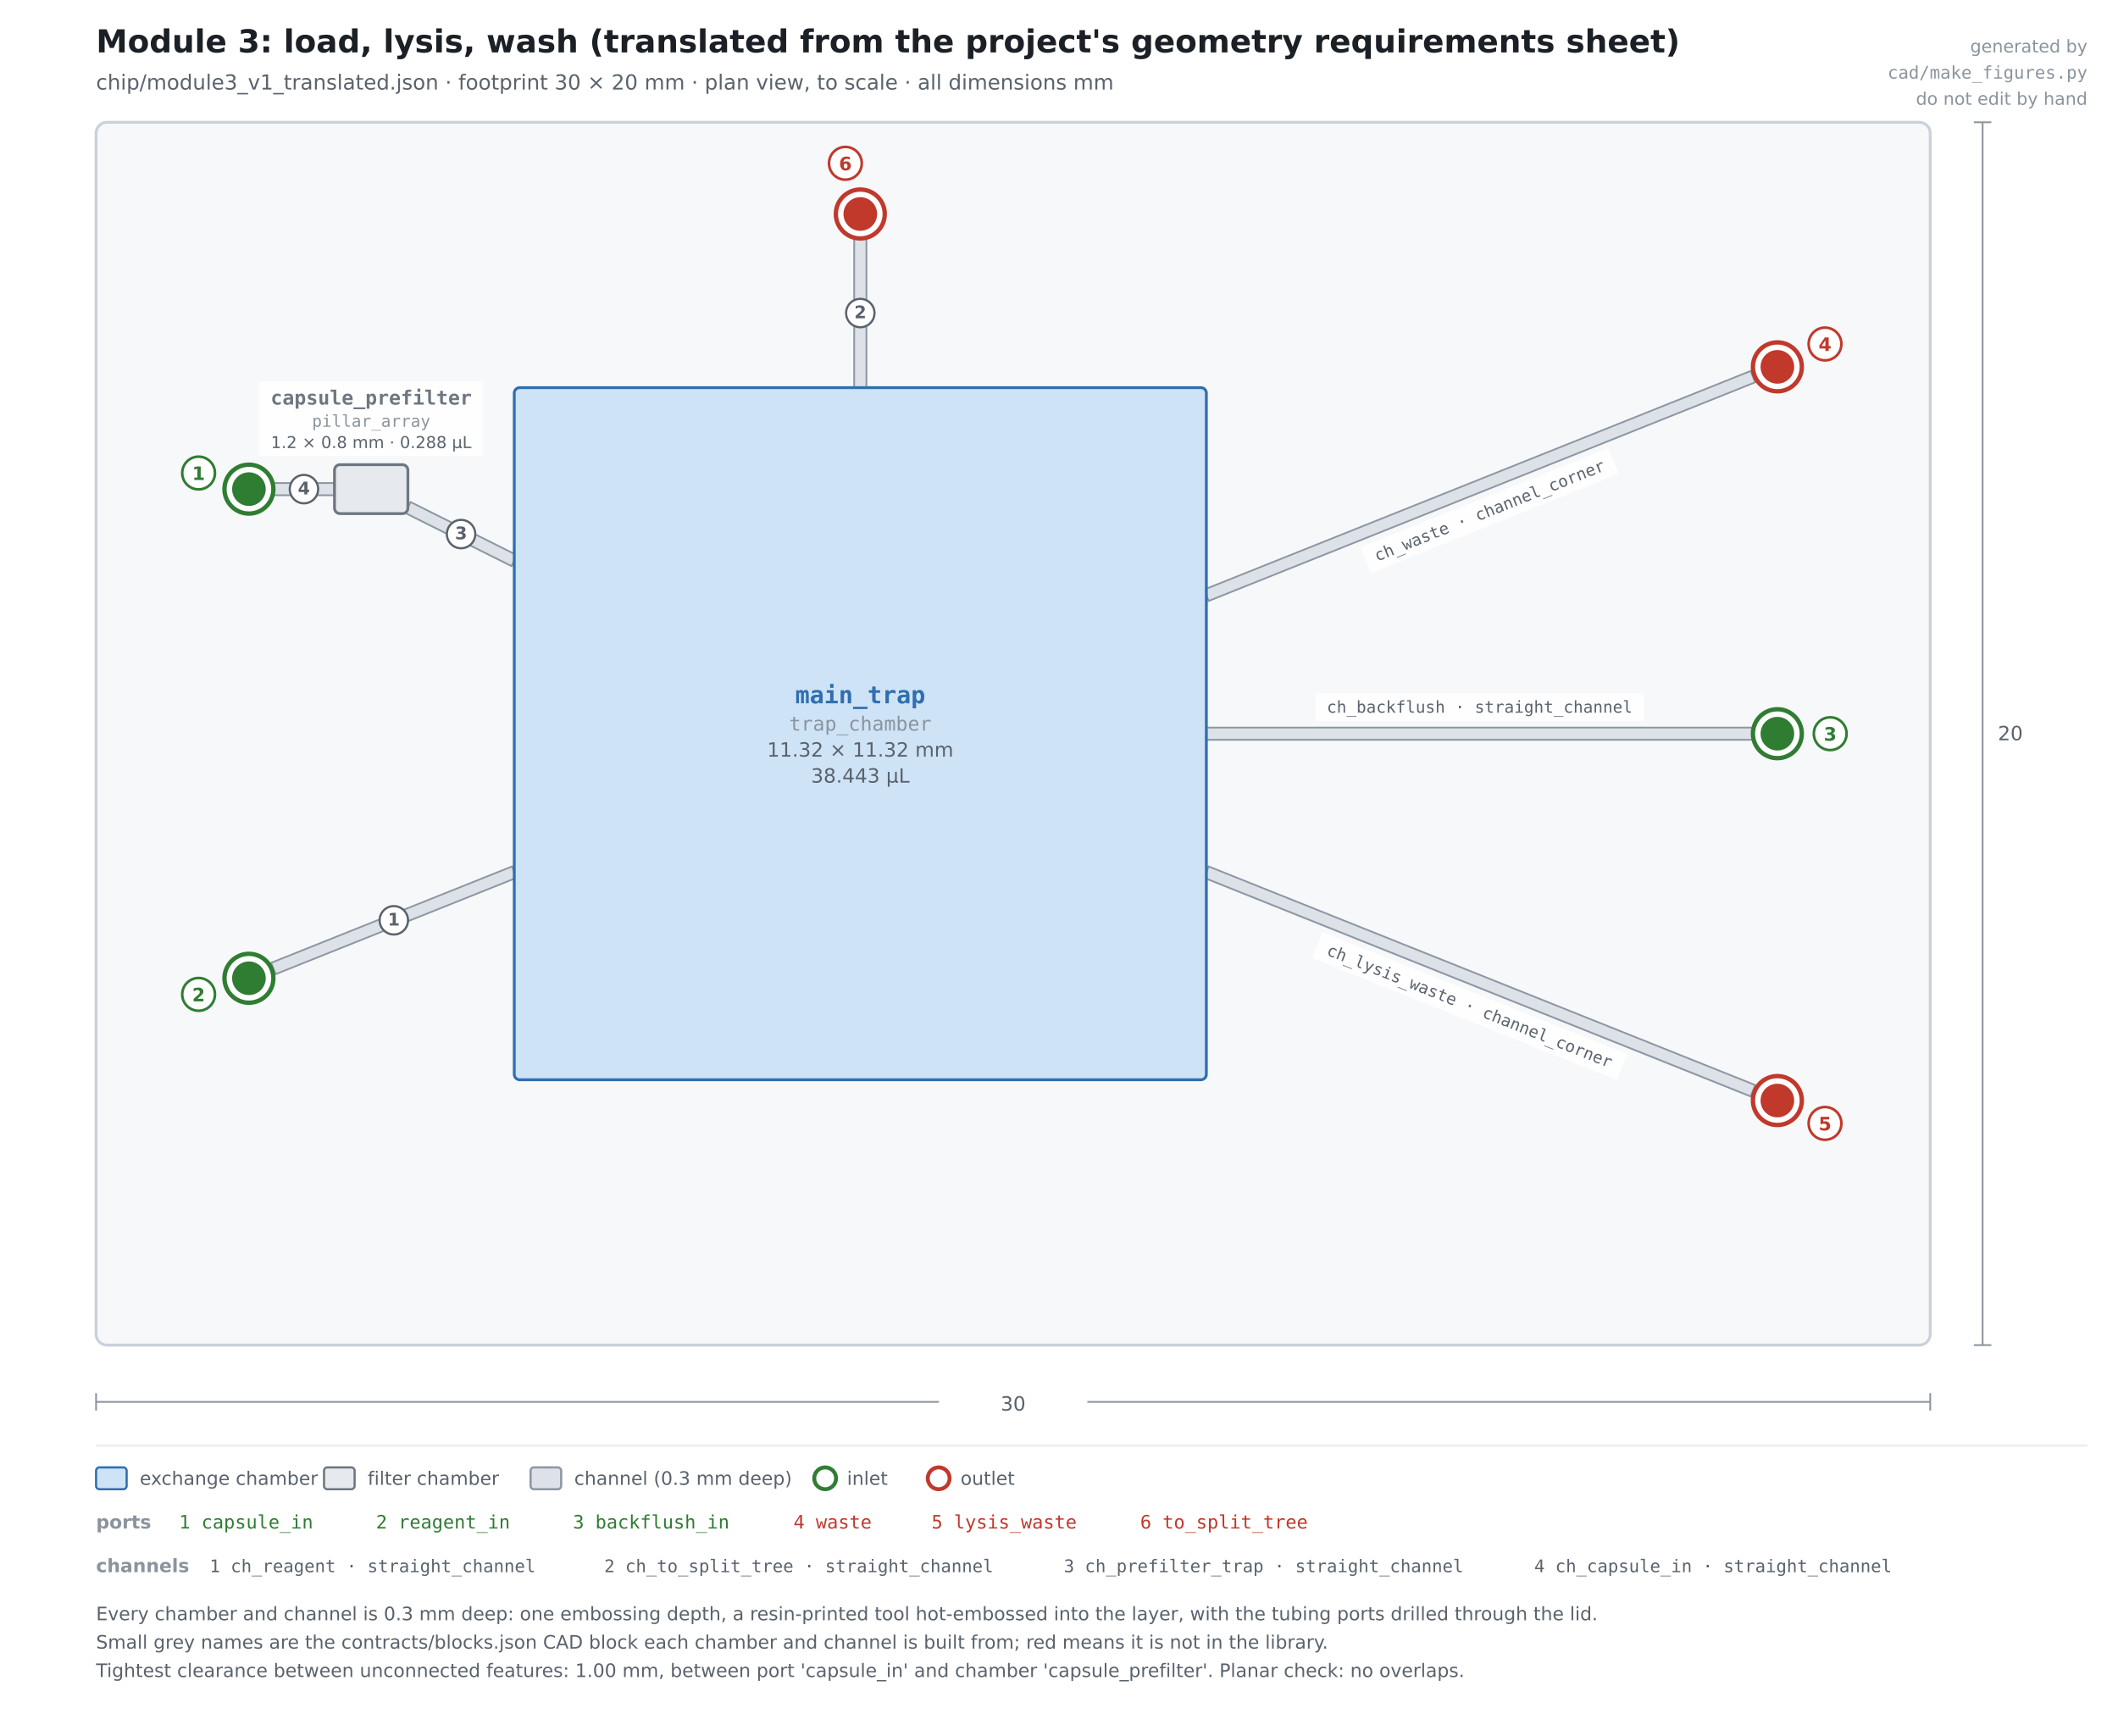
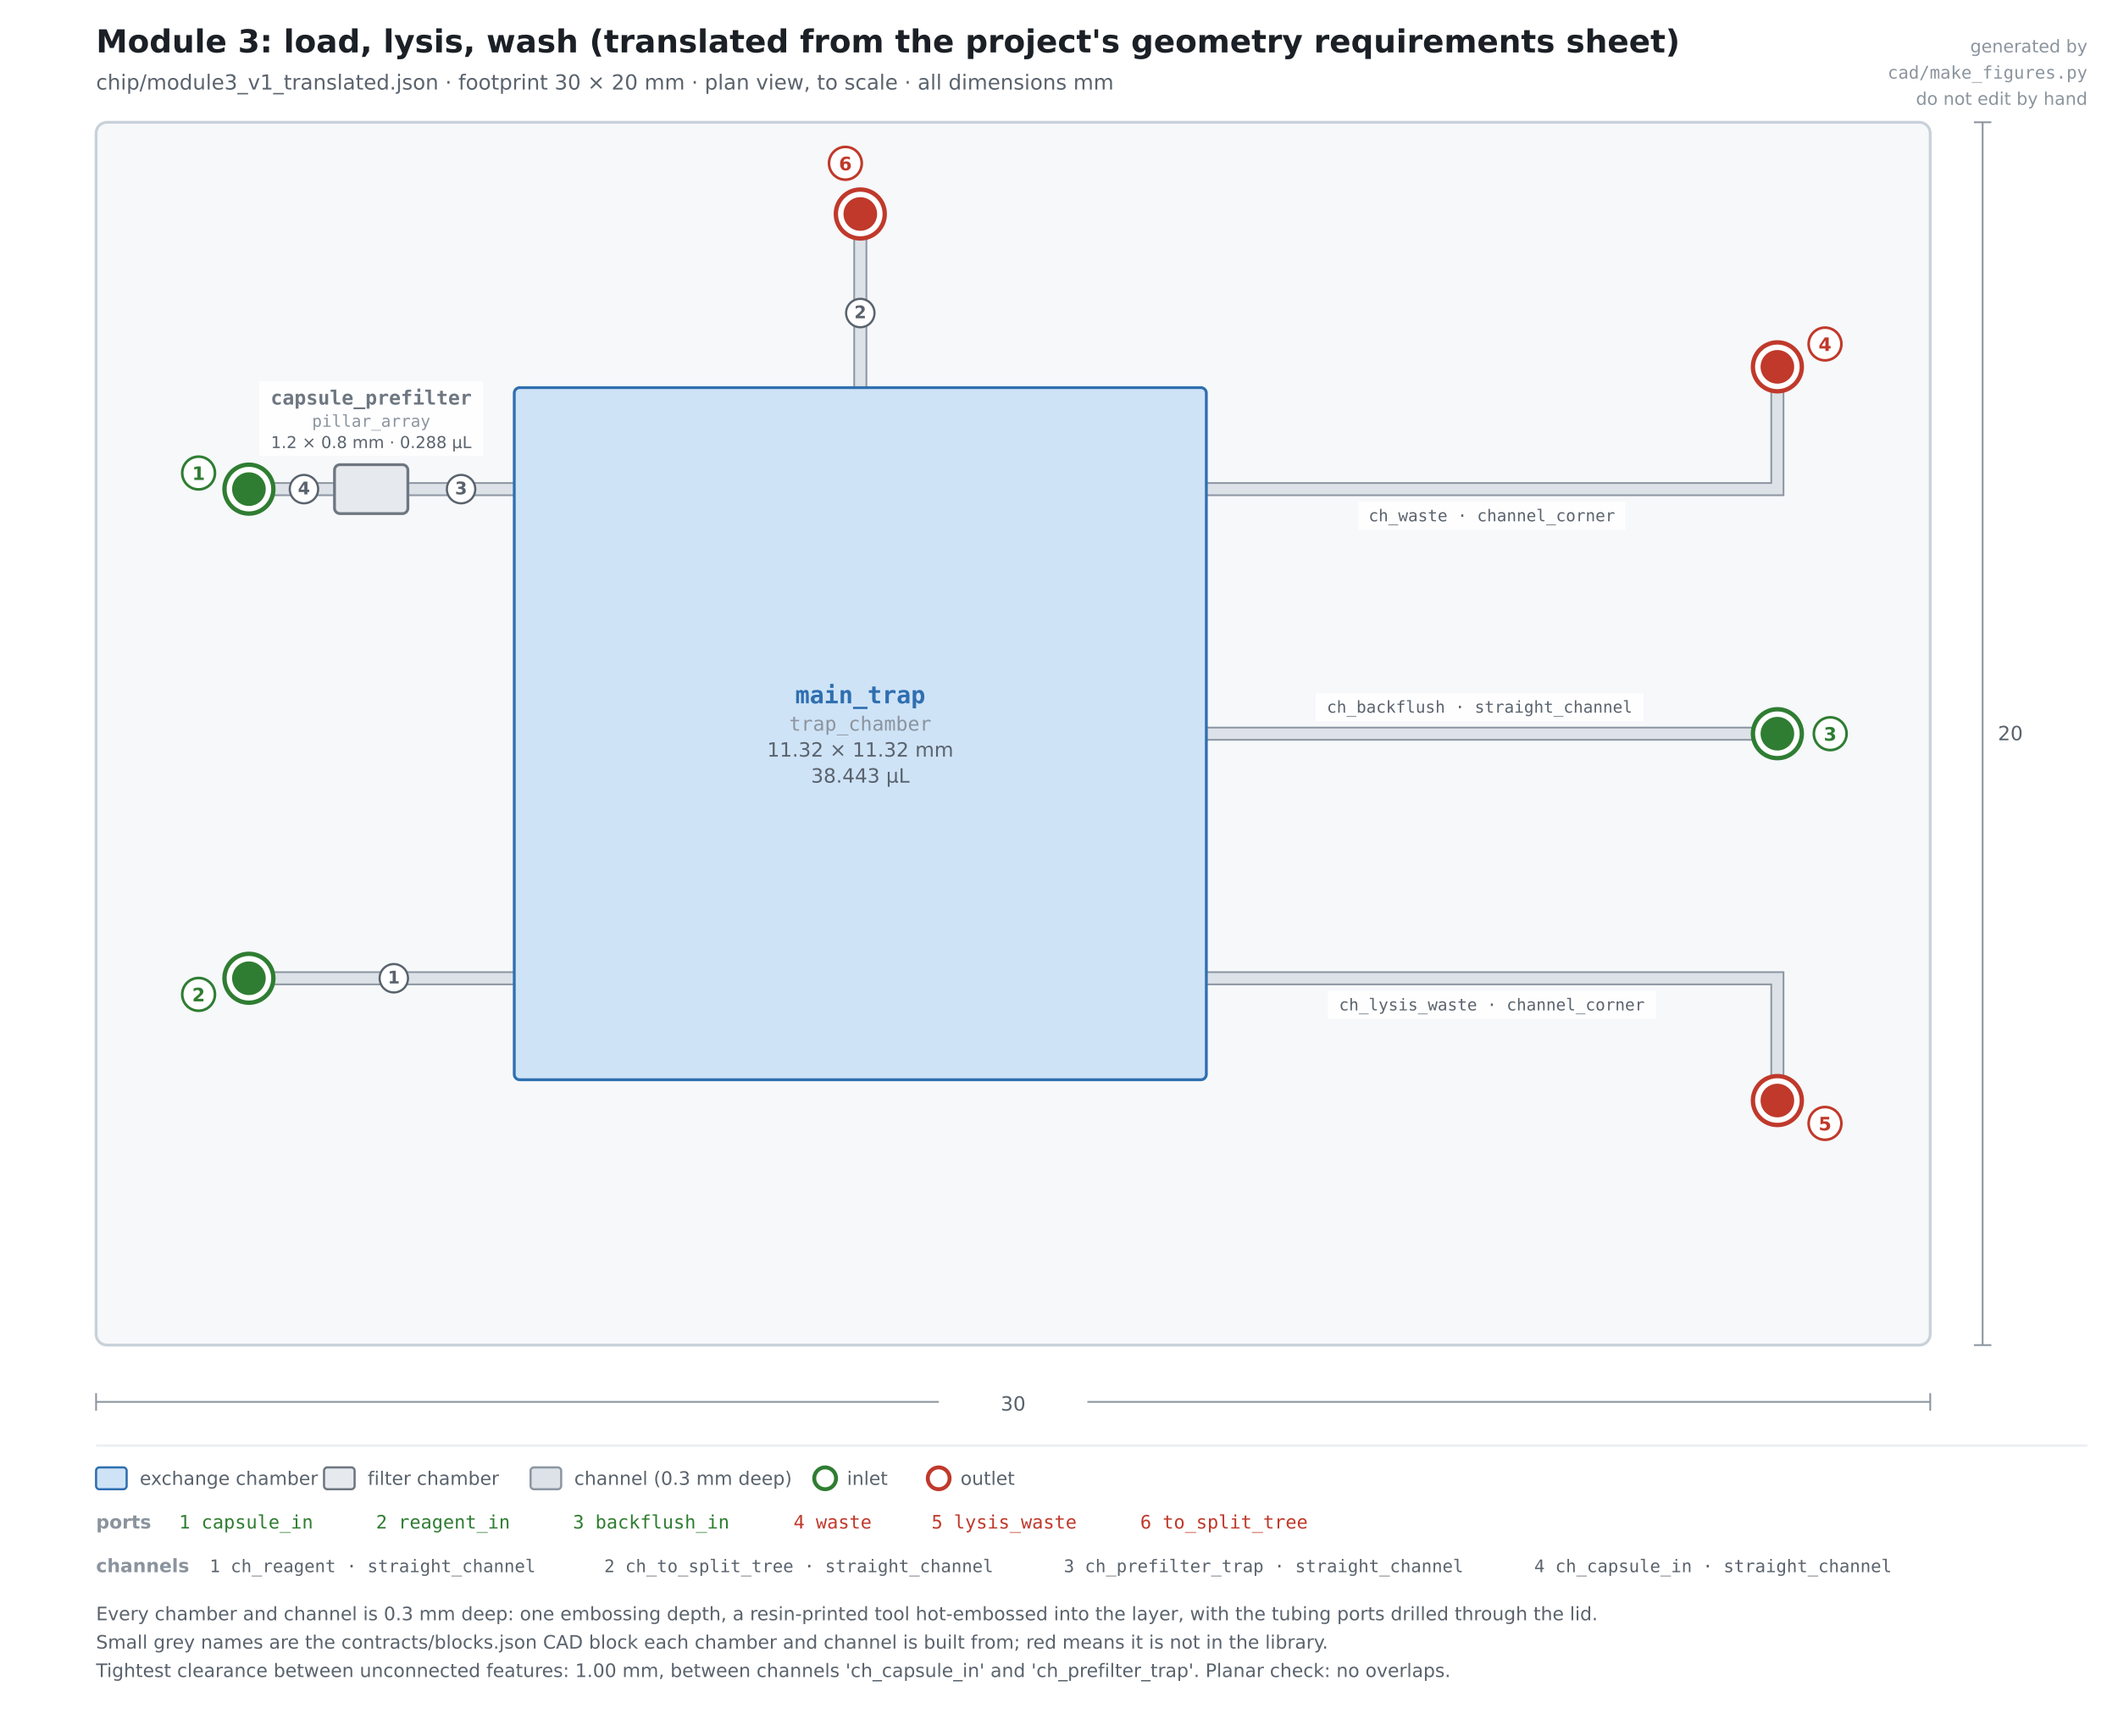
<svg xmlns="http://www.w3.org/2000/svg" width="970" height="795" viewBox="0 0 970 795" role="img" aria-label="module3_v1_translated: plan view">
  <rect width="970" height="795" fill="#ffffff" />
  <text x="44" y="24" font-family="DejaVu Sans, Helvetica, Arial, sans-serif" font-size="14.5" fill="#1b2026" text-anchor="start" font-weight="bold">Module 3: load, lysis, wash (translated from the project's geometry requirements sheet)</text>
  <text x="44" y="41" font-family="DejaVu Sans, Helvetica, Arial, sans-serif" font-size="9.5" fill="#5a636d" text-anchor="start">chip/module3_v1_translated.json   ·   footprint 30 × 20 mm   ·   plan view, to scale   ·   all dimensions mm</text>
  <text x="956" y="24" font-family="DejaVu Sans, Helvetica, Arial, sans-serif" font-size="8" fill="#8b949e" text-anchor="end">generated by</text>
  <text x="956" y="36" font-family="ui-monospace, SFMono-Regular, Menlo, monospace" font-size="8" fill="#8b949e" text-anchor="end">cad/make_figures.py</text>
  <text x="956" y="48" font-family="DejaVu Sans, Helvetica, Arial, sans-serif" font-size="8" fill="#8b949e" text-anchor="end">do not edit by hand</text>
  <rect x="44" y="56" width="840" height="560" fill="#f6f8fa" stroke="#c9d1d9" stroke-width="1.3" rx="5" />
  <polygon points="125.2,221.2 153.2,221.2 153.2,226.8 125.2,226.8" fill="#dde2e8" stroke="#8d97a3" stroke-width="0.8" />
-   <polygon points="188.05,229.9 236.77,254.26 234.27,259.26 185.55,234.9" fill="#dde2e8" stroke="#8d97a3" stroke-width="0.8" />
-   <polygon points="124.16,440.92 234.48,396.79 236.56,401.99 126.24,446.12" fill="#dde2e8" stroke="#8d97a3" stroke-width="0.8" />
+   <polygon points="186.8,221.2 235.52,221.2 235.52,226.8 186.8,226.8" fill="#dde2e8" stroke="#8d97a3" stroke-width="0.8" />
+   <polygon points="125.2,445.2 235.52,445.2 235.52,450.8 125.2,450.8" fill="#dde2e8" stroke="#8d97a3" stroke-width="0.8" />
  <polygon points="802.8,338.8 552.48,338.8 552.48,333.2 802.8,333.2" fill="#dde2e8" stroke="#8d97a3" stroke-width="0.8" />
-   <polygon points="551.44,270.01 801.76,169.88 803.84,175.08 553.52,275.21" fill="#dde2e8" stroke="#8d97a3" stroke-width="0.8" />
-   <polygon points="553.52,396.79 803.84,496.92 801.76,502.12 551.44,401.99" fill="#dde2e8" stroke="#8d97a3" stroke-width="0.8" />
+   <polygon points="552.48,226.8 552.48,221.2 811.2,221.2 811.2,179.2 816.8,179.2 816.8,226.8" fill="#dde2e8" stroke="#8d97a3" stroke-width="0.8" />
+   <polygon points="552.48,450.8 552.48,445.2 816.8,445.2 816.8,492.8 811.2,492.8 811.2,450.8" fill="#dde2e8" stroke="#8d97a3" stroke-width="0.8" />
  <polygon points="391.2,177.52 391.2,109.2 396.8,109.2 396.8,177.52" fill="#dde2e8" stroke="#8d97a3" stroke-width="0.8" />
  <rect x="235.52" y="177.52" width="316.96" height="316.96" fill="#cfe3f7" stroke="#2f6fb0" stroke-width="1.3" rx="2.5" />
  <text x="394" y="322.1" font-family="ui-monospace, SFMono-Regular, Menlo, monospace" font-size="11" fill="#2f6fb0" text-anchor="middle" font-weight="bold">main_trap</text>
  <text x="394" y="334.6" font-family="ui-monospace, SFMono-Regular, Menlo, monospace" font-size="9.02" fill="#8b949e" text-anchor="middle">trap_chamber</text>
  <text x="394" y="346.51" font-family="DejaVu Sans, Helvetica, Arial, sans-serif" font-size="9.02" fill="#5a636d" text-anchor="middle">11.32 × 11.32 mm</text>
  <text x="394" y="358.41" font-family="DejaVu Sans, Helvetica, Arial, sans-serif" font-size="9.02" fill="#5a636d" text-anchor="middle">38.443 µL</text>
  <rect x="153.2" y="212.8" width="33.6" height="22.4" fill="#e6eaef" stroke="#6e7781" stroke-width="1.3" rx="2.5" />
  <rect x="118.7" y="174.6" width="102.6" height="34.2" fill="#ffffff" stroke="none" opacity="0.92" />
  <text x="170" y="185.28" font-family="ui-monospace, SFMono-Regular, Menlo, monospace" font-size="9" fill="#6e7781" text-anchor="middle" font-weight="bold">capsule_prefilter</text>
  <text x="170" y="195.45" font-family="ui-monospace, SFMono-Regular, Menlo, monospace" font-size="7.5" fill="#8b949e" text-anchor="middle">pillar_array</text>
  <text x="170" y="205.2" font-family="DejaVu Sans, Helvetica, Arial, sans-serif" font-size="7.5" fill="#5a636d" text-anchor="middle">1.2 × 0.8 mm · 0.288 µL</text>
-   <polygon points="623.04,250.63 736.55,205.23 741.28,217.07 627.78,262.47" fill="#ffffff" stroke="none" opacity="0.92" />
-   <text x="682.16" y="236.4" font-family="ui-monospace, SFMono-Regular, Menlo, monospace" font-size="7.5" fill="#5a636d" text-anchor="middle" transform="rotate(-21.8 682.16 233.85)">ch_waste · channel_corner</text>
-   <polygon points="605.78,426.96 745.19,482.72 740.46,494.56 601.05,438.8" fill="#ffffff" stroke="none" opacity="0.92" />
-   <text x="673.12" y="463.31" font-family="ui-monospace, SFMono-Regular, Menlo, monospace" font-size="7.5" fill="#5a636d" text-anchor="middle" transform="rotate(21.8 673.12 460.76)">ch_lysis_waste · channel_corner</text>
+   <polygon points="622.12,229.8 744.37,229.8 744.37,242.55 622.12,242.55" fill="#ffffff" stroke="none" opacity="0.92" />
+   <text x="683.24" y="238.73" font-family="ui-monospace, SFMono-Regular, Menlo, monospace" font-size="7.5" fill="#5a636d" text-anchor="middle">ch_waste · channel_corner</text>
+   <polygon points="608.16,453.8 758.32,453.8 758.32,466.55 608.16,466.55" fill="#ffffff" stroke="none" opacity="0.92" />
+   <text x="683.24" y="462.73" font-family="ui-monospace, SFMono-Regular, Menlo, monospace" font-size="7.5" fill="#5a636d" text-anchor="middle">ch_lysis_waste · channel_corner</text>
  <polygon points="602.57,317.45 752.72,317.45 752.72,330.2 602.57,330.2" fill="#ffffff" stroke="none" opacity="0.92" />
  <text x="677.64" y="326.38" font-family="ui-monospace, SFMono-Regular, Menlo, monospace" font-size="7.5" fill="#5a636d" text-anchor="middle">ch_backflush · straight_channel</text>
  <circle cx="114" cy="224" r="11.2" fill="#ffffff" stroke="#2f7d32" stroke-width="2" />
  <circle cx="114" cy="224" r="7.7" fill="#2f7d32" stroke="none" />
  <circle cx="90.95" cy="216.62" r="7.5" fill="#ffffff" stroke="#2f7d32" stroke-width="1.2" />
  <text x="90.95" y="219.82" font-family="DejaVu Sans, Helvetica, Arial, sans-serif" font-size="8.5" fill="#2f7d32" text-anchor="middle" font-weight="bold">1</text>
  <circle cx="114" cy="448" r="11.2" fill="#ffffff" stroke="#2f7d32" stroke-width="2" />
  <circle cx="114" cy="448" r="7.7" fill="#2f7d32" stroke="none" />
  <circle cx="90.95" cy="455.38" r="7.5" fill="#ffffff" stroke="#2f7d32" stroke-width="1.2" />
  <text x="90.95" y="458.58" font-family="DejaVu Sans, Helvetica, Arial, sans-serif" font-size="8.5" fill="#2f7d32" text-anchor="middle" font-weight="bold">2</text>
  <circle cx="814" cy="336" r="11.2" fill="#ffffff" stroke="#2f7d32" stroke-width="2" />
  <circle cx="814" cy="336" r="7.7" fill="#2f7d32" stroke="none" />
  <circle cx="838.2" cy="336" r="7.5" fill="#ffffff" stroke="#2f7d32" stroke-width="1.2" />
  <text x="838.2" y="339.2" font-family="DejaVu Sans, Helvetica, Arial, sans-serif" font-size="8.5" fill="#2f7d32" text-anchor="middle" font-weight="bold">3</text>
  <circle cx="814" cy="168" r="11.2" fill="#ffffff" stroke="#c0392b" stroke-width="2" />
  <circle cx="814" cy="168" r="7.7" fill="#c0392b" stroke="none" />
  <circle cx="835.82" cy="157.53" r="7.5" fill="#ffffff" stroke="#c0392b" stroke-width="1.2" />
  <text x="835.82" y="160.73" font-family="DejaVu Sans, Helvetica, Arial, sans-serif" font-size="8.5" fill="#c0392b" text-anchor="middle" font-weight="bold">4</text>
  <circle cx="814" cy="504" r="11.2" fill="#ffffff" stroke="#c0392b" stroke-width="2" />
  <circle cx="814" cy="504" r="7.7" fill="#c0392b" stroke="none" />
  <circle cx="835.82" cy="514.47" r="7.5" fill="#ffffff" stroke="#c0392b" stroke-width="1.2" />
  <text x="835.82" y="517.67" font-family="DejaVu Sans, Helvetica, Arial, sans-serif" font-size="8.5" fill="#c0392b" text-anchor="middle" font-weight="bold">5</text>
  <circle cx="394" cy="98" r="11.2" fill="#ffffff" stroke="#c0392b" stroke-width="2" />
  <circle cx="394" cy="98" r="7.7" fill="#c0392b" stroke="none" />
  <circle cx="387.17" cy="74.78" r="7.5" fill="#ffffff" stroke="#c0392b" stroke-width="1.2" />
  <text x="387.17" y="77.98" font-family="DejaVu Sans, Helvetica, Arial, sans-serif" font-size="8.5" fill="#c0392b" text-anchor="middle" font-weight="bold">6</text>
-   <circle cx="180.36" cy="421.46" r="6.5" fill="#ffffff" stroke="#5a636d" stroke-width="1" />
-   <text x="180.36" y="423.86" font-family="DejaVu Sans, Helvetica, Arial, sans-serif" font-size="8" fill="#5a636d" text-anchor="middle" font-weight="bold">1</text>
+   <circle cx="180.36" cy="448" r="6.5" fill="#ffffff" stroke="#5a636d" stroke-width="1" />
+   <text x="180.36" y="450.4" font-family="DejaVu Sans, Helvetica, Arial, sans-serif" font-size="8" fill="#5a636d" text-anchor="middle" font-weight="bold">1</text>
  <circle cx="394" cy="143.36" r="6.5" fill="#ffffff" stroke="#5a636d" stroke-width="1" />
  <text x="394" y="145.76" font-family="DejaVu Sans, Helvetica, Arial, sans-serif" font-size="8" fill="#5a636d" text-anchor="middle" font-weight="bold">2</text>
-   <circle cx="211.16" cy="244.58" r="6.5" fill="#ffffff" stroke="#5a636d" stroke-width="1" />
-   <text x="211.16" y="246.98" font-family="DejaVu Sans, Helvetica, Arial, sans-serif" font-size="8" fill="#5a636d" text-anchor="middle" font-weight="bold">3</text>
+   <circle cx="211.16" cy="224" r="6.5" fill="#ffffff" stroke="#5a636d" stroke-width="1" />
+   <text x="211.16" y="226.4" font-family="DejaVu Sans, Helvetica, Arial, sans-serif" font-size="8" fill="#5a636d" text-anchor="middle" font-weight="bold">3</text>
  <circle cx="139.2" cy="224" r="6.5" fill="#ffffff" stroke="#5a636d" stroke-width="1" />
  <text x="139.2" y="226.4" font-family="DejaVu Sans, Helvetica, Arial, sans-serif" font-size="8" fill="#5a636d" text-anchor="middle" font-weight="bold">4</text>
  <line x1="44" y1="642" x2="884" y2="642" stroke="#8b949e" stroke-width="0.8" />
  <line x1="44" y1="638" x2="44" y2="646" stroke="#8b949e" stroke-width="0.8" />
  <line x1="884" y1="638" x2="884" y2="646" stroke="#8b949e" stroke-width="0.8" />
  <rect x="430" y="635" width="68" height="14" fill="#ffffff" stroke="none" />
  <text x="464" y="646" font-family="DejaVu Sans, Helvetica, Arial, sans-serif" font-size="9" fill="#5a636d" text-anchor="middle">30</text>
  <line x1="908" y1="56" x2="908" y2="616" stroke="#8b949e" stroke-width="0.8" />
  <line x1="904" y1="56" x2="912" y2="56" stroke="#8b949e" stroke-width="0.8" />
  <line x1="904" y1="616" x2="912" y2="616" stroke="#8b949e" stroke-width="0.8" />
  <text x="915" y="339" font-family="DejaVu Sans, Helvetica, Arial, sans-serif" font-size="9" fill="#5a636d" text-anchor="start">20</text>
  <line x1="44" y1="662" x2="956" y2="662" stroke="#eaeef2" stroke-width="1" />
  <rect x="44" y="672" width="14" height="10" fill="#cfe3f7" stroke="#2f6fb0" stroke-width="1" rx="1.5" />
  <text x="64" y="680" font-family="DejaVu Sans, Helvetica, Arial, sans-serif" font-size="8.5" fill="#5a636d" text-anchor="start">exchange chamber</text>
  <rect x="148.4" y="672" width="14" height="10" fill="#e6eaef" stroke="#6e7781" stroke-width="1" rx="1.5" />
  <text x="168.4" y="680" font-family="DejaVu Sans, Helvetica, Arial, sans-serif" font-size="8.5" fill="#5a636d" text-anchor="start">filter chamber</text>
  <rect x="243" y="672" width="14" height="10" fill="#dde2e8" stroke="#8d97a3" stroke-width="1" rx="1.5" />
  <text x="263" y="680" font-family="DejaVu Sans, Helvetica, Arial, sans-serif" font-size="8.5" fill="#5a636d" text-anchor="start">channel (0.3 mm deep)</text>
  <circle cx="377.9" cy="677" r="5" fill="#ffffff" stroke="#2f7d32" stroke-width="1.8" />
  <text x="387.9" y="680" font-family="DejaVu Sans, Helvetica, Arial, sans-serif" font-size="8.5" fill="#5a636d" text-anchor="start">inlet</text>
  <circle cx="429.9" cy="677" r="5" fill="#ffffff" stroke="#c0392b" stroke-width="1.8" />
  <text x="439.9" y="680" font-family="DejaVu Sans, Helvetica, Arial, sans-serif" font-size="8.5" fill="#5a636d" text-anchor="start">outlet</text>
  <text x="44" y="700" font-family="DejaVu Sans, Helvetica, Arial, sans-serif" font-size="8.5" fill="#8b949e" text-anchor="start" font-weight="bold">ports</text>
  <text x="82" y="700" font-family="ui-monospace, SFMono-Regular, Menlo, monospace" font-size="8.5" fill="#2f7d32" text-anchor="start">1  capsule_in</text>
  <text x="172.2" y="700" font-family="ui-monospace, SFMono-Regular, Menlo, monospace" font-size="8.5" fill="#2f7d32" text-anchor="start">2  reagent_in</text>
  <text x="262.4" y="700" font-family="ui-monospace, SFMono-Regular, Menlo, monospace" font-size="8.5" fill="#2f7d32" text-anchor="start">3  backflush_in</text>
  <text x="363.4" y="700" font-family="ui-monospace, SFMono-Regular, Menlo, monospace" font-size="8.5" fill="#c0392b" text-anchor="start">4  waste</text>
  <text x="426.6" y="700" font-family="ui-monospace, SFMono-Regular, Menlo, monospace" font-size="8.5" fill="#c0392b" text-anchor="start">5  lysis_waste</text>
  <text x="522.2" y="700" font-family="ui-monospace, SFMono-Regular, Menlo, monospace" font-size="8.5" fill="#c0392b" text-anchor="start">6  to_split_tree</text>
  <text x="44" y="720" font-family="DejaVu Sans, Helvetica, Arial, sans-serif" font-size="8.5" fill="#8b949e" text-anchor="start" font-weight="bold">channels</text>
  <text x="96" y="720" font-family="ui-monospace, SFMono-Regular, Menlo, monospace" font-size="8" fill="#5a636d" text-anchor="start">1  ch_reagent · straight_channel</text>
  <text x="276.72" y="720" font-family="ui-monospace, SFMono-Regular, Menlo, monospace" font-size="8" fill="#5a636d" text-anchor="start">2  ch_to_split_tree · straight_channel</text>
  <text x="487.2" y="720" font-family="ui-monospace, SFMono-Regular, Menlo, monospace" font-size="8" fill="#5a636d" text-anchor="start">3  ch_prefilter_trap · straight_channel</text>
  <text x="702.64" y="720" font-family="ui-monospace, SFMono-Regular, Menlo, monospace" font-size="8" fill="#5a636d" text-anchor="start">4  ch_capsule_in · straight_channel</text>
  <text x="44" y="742" font-family="DejaVu Sans, Helvetica, Arial, sans-serif" font-size="8.5" fill="#5a636d" text-anchor="start">Every chamber and channel is 0.3 mm deep: one embossing depth, a resin-printed tool hot-embossed into the layer, with the tubing ports drilled through the lid.</text>
  <text x="44" y="755" font-family="DejaVu Sans, Helvetica, Arial, sans-serif" font-size="8.5" fill="#5a636d" text-anchor="start">Small grey names are the contracts/blocks.json CAD block each chamber and channel is built from; red means it is not in the library.</text>
-   <text x="44" y="768" font-family="DejaVu Sans, Helvetica, Arial, sans-serif" font-size="8.5" fill="#5a636d" text-anchor="start">Tightest clearance between unconnected features: 1.00 mm, between port 'capsule_in' and chamber 'capsule_prefilter'. Planar check: no overlaps.</text>
+   <text x="44" y="768" font-family="DejaVu Sans, Helvetica, Arial, sans-serif" font-size="8.5" fill="#5a636d" text-anchor="start">Tightest clearance between unconnected features: 1.00 mm, between channels 'ch_capsule_in' and 'ch_prefilter_trap'. Planar check: no overlaps.</text>
</svg>
